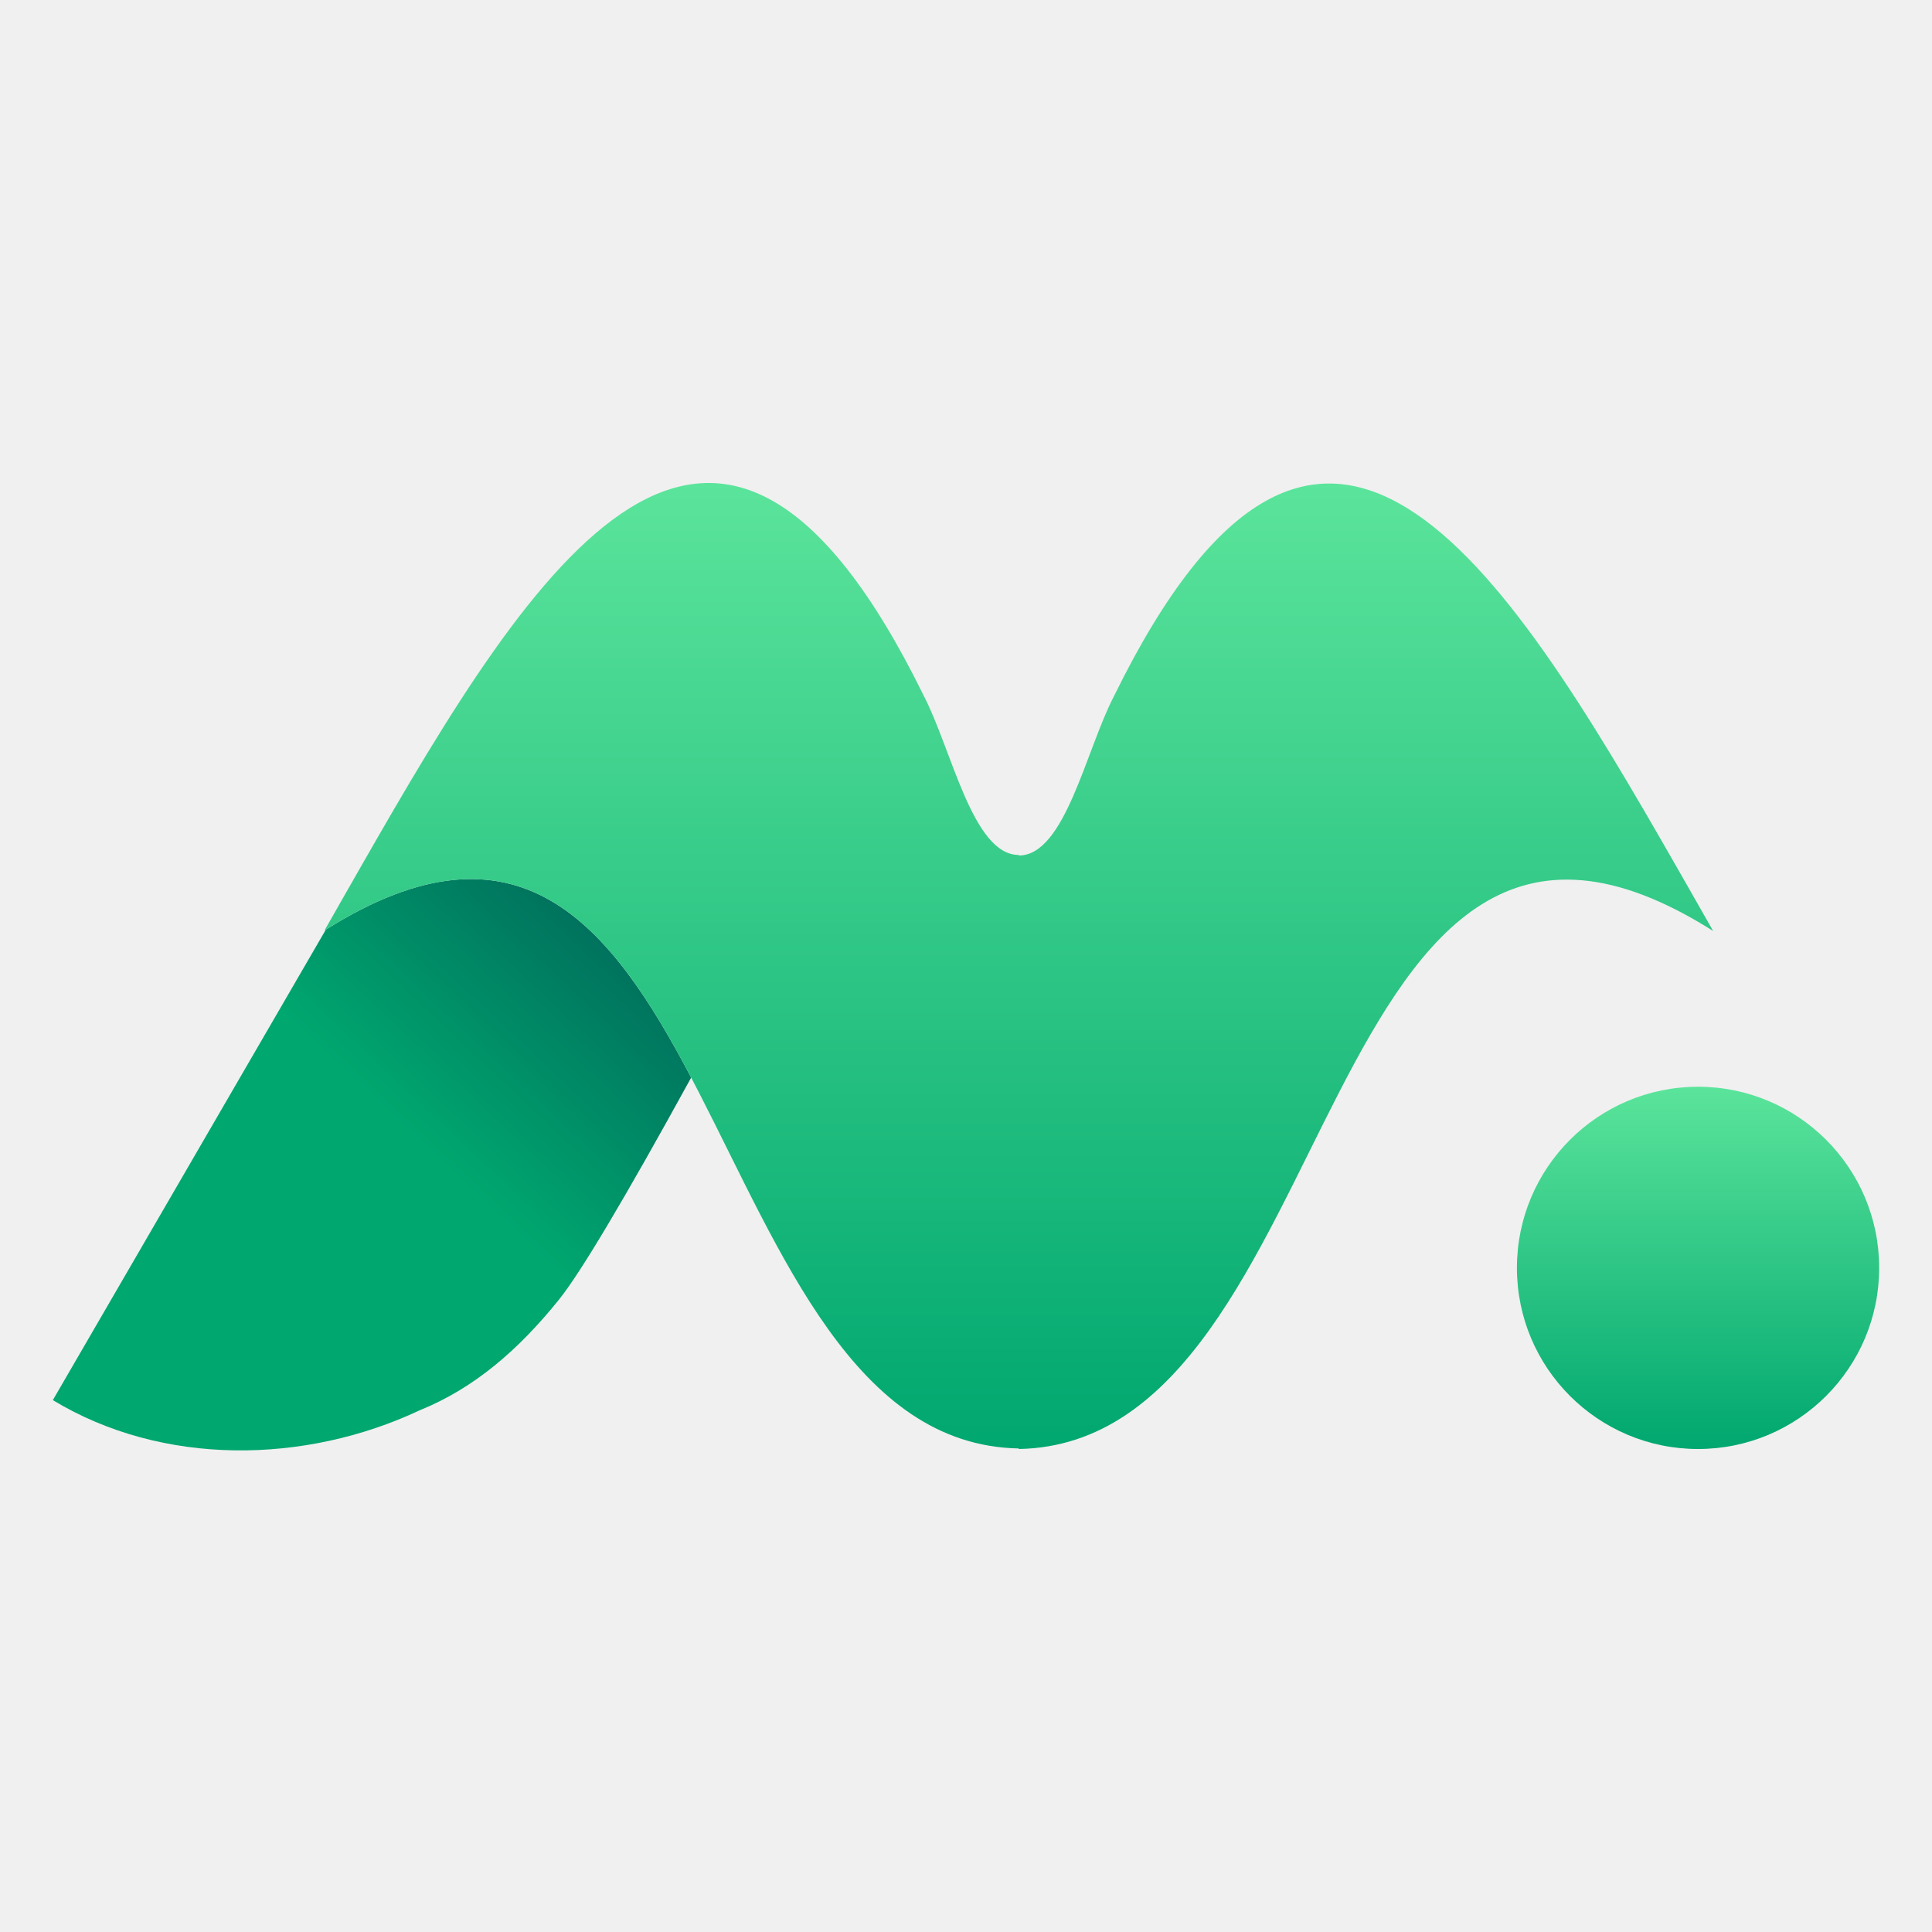
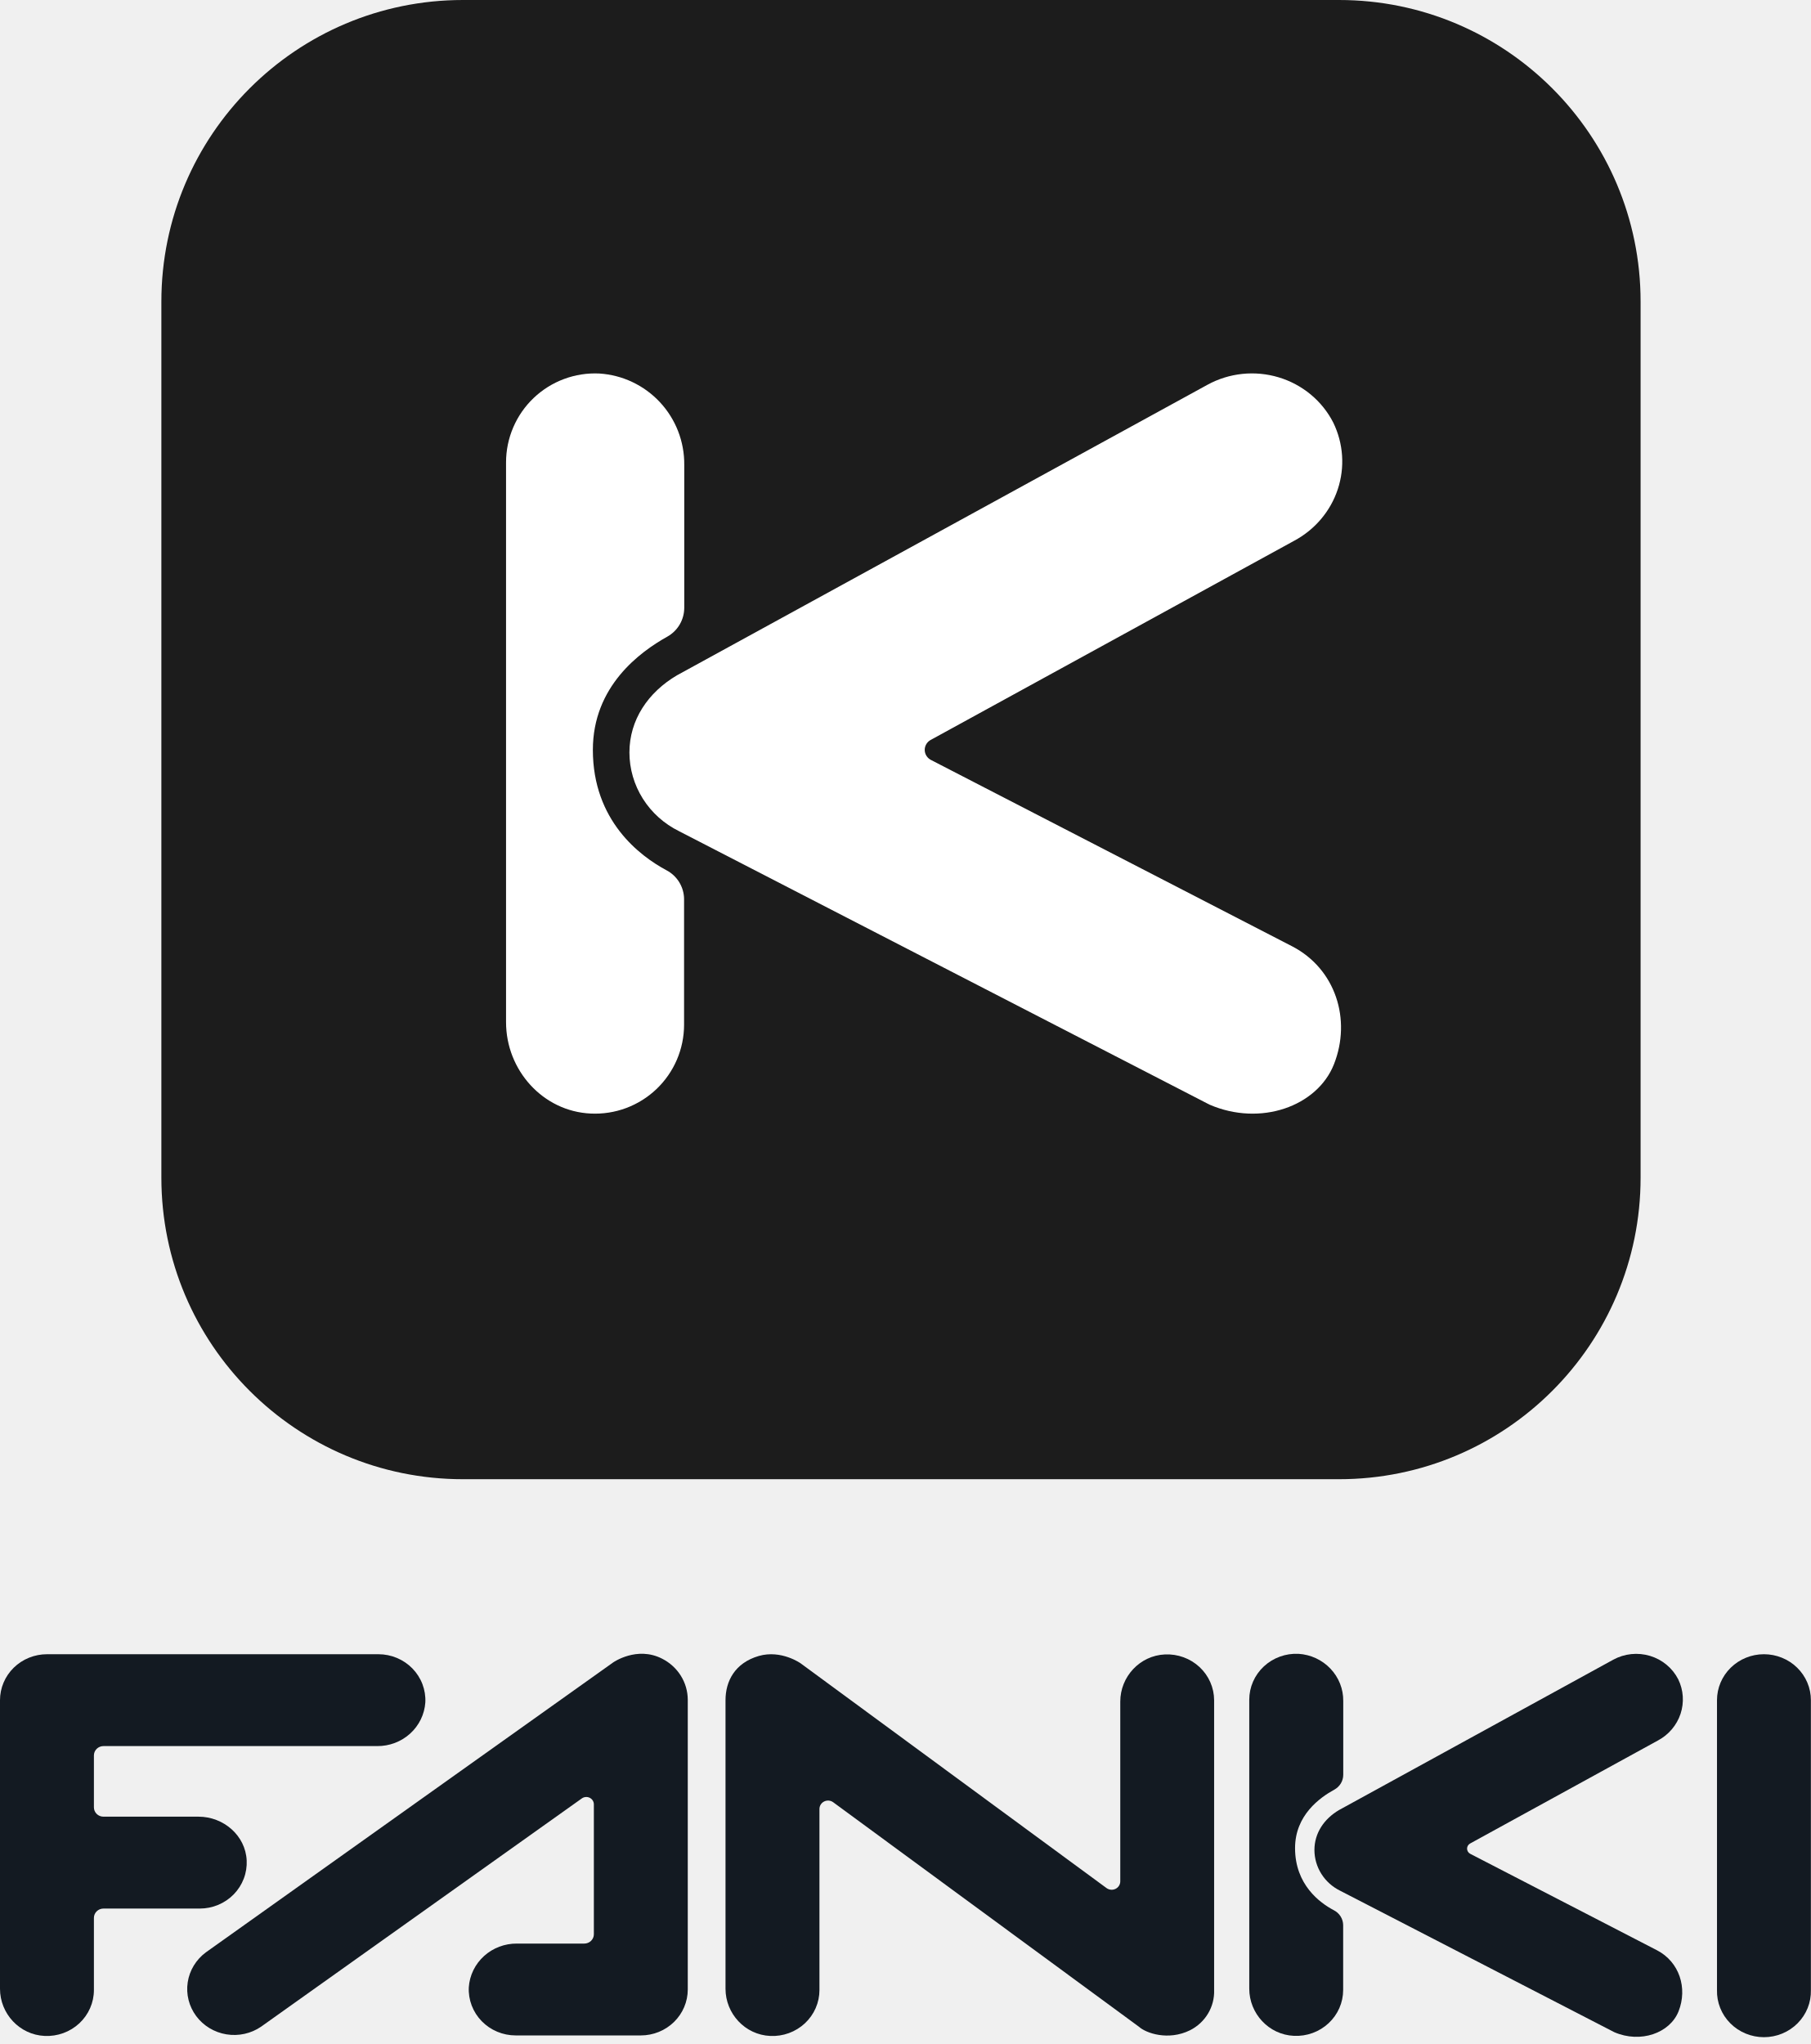
- <svg xmlns="http://www.w3.org/2000/svg" width="256" height="256" viewBox="0 0 256 256" fill="none">
-   <path d="M43.176 123.179C68.756 107.091 80.918 122.509 91.584 142.787C82.758 158.858 76.918 168.665 74.066 172.209C68.686 178.894 62.818 183.956 55.601 186.876C40.428 194.007 21.566 194.34 7 185.524L43.176 123.179Z" fill="url(#paint0_linear_4107_1209904)" />
-   <path fill-rule="evenodd" clip-rule="evenodd" d="M222.155 114.863C199.02 74.385 175.105 36.249 147.634 92.191C143.875 99.383 141.136 113.359 135 113.359V113.288C128.864 113.288 126.125 99.312 122.367 92.12C94.895 36.178 70.98 74.314 47.845 114.792C46.104 117.845 44.431 120.758 43 123.29C96.019 89.727 91.555 191.123 135 191.929V192C178.446 191.194 173.981 89.798 227 123.36C225.57 120.829 223.897 117.916 222.155 114.863" fill="url(#paint1_linear_4107_1209904)" />
-   <path fill-rule="evenodd" clip-rule="evenodd" d="M225 192C238.254 192 249 181.254 249 168C249 154.746 238.254 144 225 144C211.746 144 201 154.746 201 168C201 181.254 211.746 192 225 192" fill="url(#paint2_linear_4107_1209904)" />
-   <defs>
-     <linearGradient id="paint0_linear_4107_1209904" x1="76" y1="83.895" x2="32.761" y2="129.812" gradientUnits="userSpaceOnUse">
-       <stop stop-color="#004B50" />
-       <stop offset="1" stop-color="#00A76F" />
-     </linearGradient>
-     <linearGradient id="paint1_linear_4107_1209904" x1="43" y1="64" x2="43" y2="192" gradientUnits="userSpaceOnUse">
-       <stop stop-color="#5BE49B" />
-       <stop offset="1" stop-color="#00A76F" />
-     </linearGradient>
-     <linearGradient id="paint2_linear_4107_1209904" x1="201" y1="144" x2="201" y2="192" gradientUnits="userSpaceOnUse">
-       <stop stop-color="#5BE49B" />
-       <stop offset="1" stop-color="#00A76F" />
-     </linearGradient>
-   </defs>
+ <svg xmlns="http://www.w3.org/2000/svg" width="202" height="228" viewBox="0 0 202 228" fill="none">
+   <rect x="18" width="165" height="165" rx="33.641" fill="#1C1C1C" />
+   <path d="M144.134 105.559L103.868 84.782C103.652 84.677 103.47 84.514 103.343 84.314C103.215 84.113 103.148 83.881 103.148 83.645C103.148 83.408 103.215 83.177 103.343 82.976C103.47 82.775 103.652 82.613 103.868 82.507L144.348 60.326C146.664 59.09 148.408 57.034 149.22 54.581C150.033 52.127 149.853 49.463 148.717 47.135C148.105 45.936 147.249 44.87 146.203 44.003C145.156 43.136 143.941 42.485 142.63 42.091C141.318 41.696 139.939 41.566 138.575 41.708C137.21 41.85 135.89 42.261 134.693 42.916L75.527 75.321C72.276 77.227 70.209 80.315 70.209 83.937C70.211 85.758 70.73 87.543 71.708 89.093C72.686 90.643 74.085 91.898 75.749 92.718L134.914 123.217C140.59 125.676 146.923 123.42 148.789 118.731C150.778 113.724 148.971 108.063 144.134 105.559Z" fill="white" />
+   <path d="M66.131 83.648C66.131 76.522 71.412 72.708 74.413 71.027C74.99 70.709 75.472 70.242 75.808 69.676C76.144 69.109 76.322 68.463 76.325 67.804V51.853C76.349 49.266 75.382 46.769 73.621 44.874C71.86 42.978 69.439 41.83 66.857 41.664C65.514 41.599 64.172 41.808 62.912 42.277C61.652 42.746 60.501 43.466 59.527 44.393C58.554 45.32 57.779 46.435 57.25 47.67C56.72 48.905 56.447 50.235 56.447 51.579V114.023C56.447 119.372 60.556 123.97 65.895 124.212C67.238 124.277 68.58 124.068 69.84 123.599C71.1 123.13 72.251 122.41 73.225 121.483C74.198 120.556 74.973 119.441 75.503 118.206C76.032 116.971 76.305 115.641 76.305 114.297V100.287C76.299 99.621 76.111 98.969 75.762 98.401C75.413 97.834 74.916 97.372 74.324 97.065C71.374 95.48 66.131 91.551 66.131 83.648Z" fill="white" />
+   <path d="M127.054 226.083L92.925 201.024C92.782 200.923 92.615 200.863 92.44 200.849C92.264 200.836 92.089 200.869 91.932 200.947C91.775 201.024 91.643 201.142 91.551 201.288C91.458 201.434 91.408 201.602 91.406 201.774V221.984C91.406 222.678 91.262 223.364 90.982 224.002C90.703 224.639 90.294 225.215 89.781 225.694C89.267 226.172 88.66 226.544 87.996 226.786C87.331 227.028 86.623 227.136 85.915 227.102C83.095 226.974 80.928 224.601 80.928 221.843V189.647C80.928 187.546 81.959 185.495 84.641 184.716C87.145 183.996 89.312 185.541 89.312 185.541L123.428 210.607C123.571 210.711 123.74 210.775 123.917 210.79C124.094 210.806 124.272 210.773 124.431 210.695C124.59 210.617 124.724 210.498 124.818 210.35C124.911 210.202 124.961 210.031 124.961 209.857V189.804C124.961 187.043 127.128 184.67 129.948 184.545C130.654 184.513 131.359 184.621 132.022 184.863C132.684 185.104 133.289 185.475 133.801 185.951C134.313 186.428 134.722 187.001 135.001 187.636C135.281 188.271 135.426 188.955 135.429 189.647V221.984C135.461 222.904 135.225 223.813 134.749 224.607C134.273 225.401 133.577 226.046 132.74 226.468C130.297 227.671 127.817 226.777 127.054 226.083Z" fill="#131A22" />
+   <path d="M76.717 189.582V221.919C76.717 223.279 76.165 224.582 75.183 225.543C74.2 226.504 72.867 227.044 71.478 227.044H57.525C56.816 227.044 56.114 226.903 55.462 226.63C54.81 226.357 54.222 225.957 53.733 225.455C53.244 224.953 52.864 224.358 52.616 223.708C52.369 223.058 52.258 222.366 52.293 221.673C52.383 220.342 52.99 219.096 53.99 218.189C54.99 217.283 56.306 216.785 57.669 216.798H65.174C65.314 216.798 65.453 216.772 65.582 216.719C65.712 216.667 65.83 216.591 65.929 216.494C66.028 216.397 66.107 216.282 66.161 216.155C66.215 216.029 66.242 215.893 66.242 215.756V201.265C66.241 201.113 66.197 200.964 66.115 200.835C66.032 200.706 65.915 200.602 65.776 200.534C65.637 200.466 65.481 200.437 65.326 200.45C65.171 200.463 65.023 200.517 64.898 200.608L29.128 226.065C28.004 226.836 26.614 227.145 25.259 226.924C23.904 226.703 22.692 225.97 21.884 224.884C21.076 223.797 20.736 222.443 20.939 221.114C21.141 219.785 21.869 218.587 22.965 217.777L68.396 185.437C68.396 185.437 71.038 183.576 73.854 185.019C74.711 185.452 75.431 186.106 75.936 186.91C76.441 187.714 76.711 188.638 76.717 189.582Z" fill="#131A22" />
+   <path d="M196.761 184.522C195.371 184.522 194.039 185.062 193.056 186.024C192.074 186.985 191.522 188.288 191.522 189.647V221.985C191.504 222.669 191.626 223.349 191.882 223.986C192.137 224.622 192.52 225.203 193.008 225.692C193.496 226.182 194.079 226.571 194.724 226.837C195.368 227.103 196.06 227.24 196.759 227.24C197.458 227.24 198.15 227.103 198.795 226.837C199.439 226.571 200.022 226.182 200.51 225.692C200.998 225.203 201.381 224.622 201.637 223.986C201.892 223.349 202.014 222.669 201.996 221.985V189.647C201.997 188.975 201.862 188.308 201.599 187.686C201.336 187.065 200.95 186.5 200.464 186.024C199.978 185.548 199.401 185.17 198.765 184.913C198.13 184.655 197.449 184.522 196.761 184.522Z" fill="#131A22" />
+   <path d="M22.284 212.892C22.993 212.892 23.695 212.751 24.346 212.478C24.998 212.205 25.587 211.805 26.076 211.303C26.565 210.8 26.945 210.206 27.192 209.556C27.44 208.906 27.55 208.213 27.516 207.521C27.385 204.763 24.959 202.642 22.139 202.642H11.54C11.4 202.643 11.262 202.616 11.133 202.564C11.003 202.512 10.886 202.436 10.787 202.339C10.688 202.243 10.61 202.128 10.556 202.002C10.502 201.875 10.475 201.74 10.475 201.603V195.811C10.475 195.535 10.587 195.27 10.787 195.074C10.987 194.879 11.258 194.769 11.54 194.769H42.067C43.43 194.782 44.747 194.284 45.747 193.378C46.747 192.471 47.354 191.225 47.444 189.894C47.478 189.201 47.368 188.509 47.121 187.859C46.873 187.209 46.494 186.615 46.005 186.113C45.516 185.611 44.928 185.211 44.277 184.938C43.625 184.664 42.924 184.523 42.215 184.522H5.249C4.56 184.521 3.878 184.653 3.241 184.91C2.604 185.167 2.026 185.544 1.538 186.02C1.05 186.496 0.664 187.061 0.4 187.684C0.136 188.306 -1.27539e-06 188.974 0 189.647L0 221.84C0 224.601 2.168 226.975 4.984 227.1C5.692 227.133 6.4 227.026 7.064 226.783C7.729 226.541 8.336 226.17 8.85 225.691C9.363 225.213 9.772 224.637 10.051 223.999C10.331 223.362 10.475 222.675 10.475 221.981V213.931C10.476 213.655 10.588 213.391 10.788 213.196C10.988 213.001 11.258 212.892 11.54 212.892H22.284Z" fill="#131A22" />
+   <path d="M184.827 217.544L164.016 206.795C163.904 206.74 163.81 206.656 163.744 206.552C163.678 206.448 163.643 206.328 163.643 206.206C163.643 206.084 163.678 205.964 163.744 205.86C163.81 205.756 163.904 205.672 164.016 205.618L184.938 194.142C186.135 193.502 187.037 192.439 187.457 191.169C187.877 189.9 187.784 188.521 187.197 187.317C186.88 186.697 186.438 186.145 185.897 185.697C185.356 185.248 184.728 184.911 184.05 184.707C183.372 184.503 182.659 184.436 181.954 184.509C181.249 184.583 180.567 184.795 179.948 185.134L149.367 201.9C147.687 202.886 146.618 204.484 146.618 206.357C146.619 207.3 146.888 208.223 147.393 209.025C147.898 209.827 148.621 210.476 149.481 210.9L180.062 226.68C182.996 227.952 186.269 226.785 187.234 224.359C188.262 221.768 187.328 218.839 184.827 217.544Z" fill="#131A22" />
+   <path d="M144.457 206.15C144.457 202.471 147.243 200.502 148.825 199.634C149.13 199.47 149.384 199.23 149.561 198.937C149.738 198.645 149.832 198.311 149.833 197.971V189.736C149.847 188.401 149.336 187.112 148.407 186.134C147.479 185.155 146.202 184.562 144.84 184.477C144.131 184.443 143.423 184.551 142.759 184.793C142.094 185.035 141.487 185.407 140.974 185.885C140.46 186.364 140.051 186.939 139.772 187.577C139.493 188.215 139.349 188.901 139.349 189.595V221.83C139.349 224.592 141.516 226.965 144.332 227.09C145.041 227.124 145.749 227.016 146.413 226.774C147.078 226.532 147.685 226.16 148.198 225.681C148.712 225.203 149.121 224.627 149.4 223.99C149.679 223.352 149.823 222.666 149.823 221.972V214.74C149.82 214.396 149.721 214.059 149.537 213.766C149.353 213.473 149.09 213.235 148.778 213.076C147.222 212.258 144.457 210.23 144.457 206.15Z" fill="#131A22" />
</svg>
